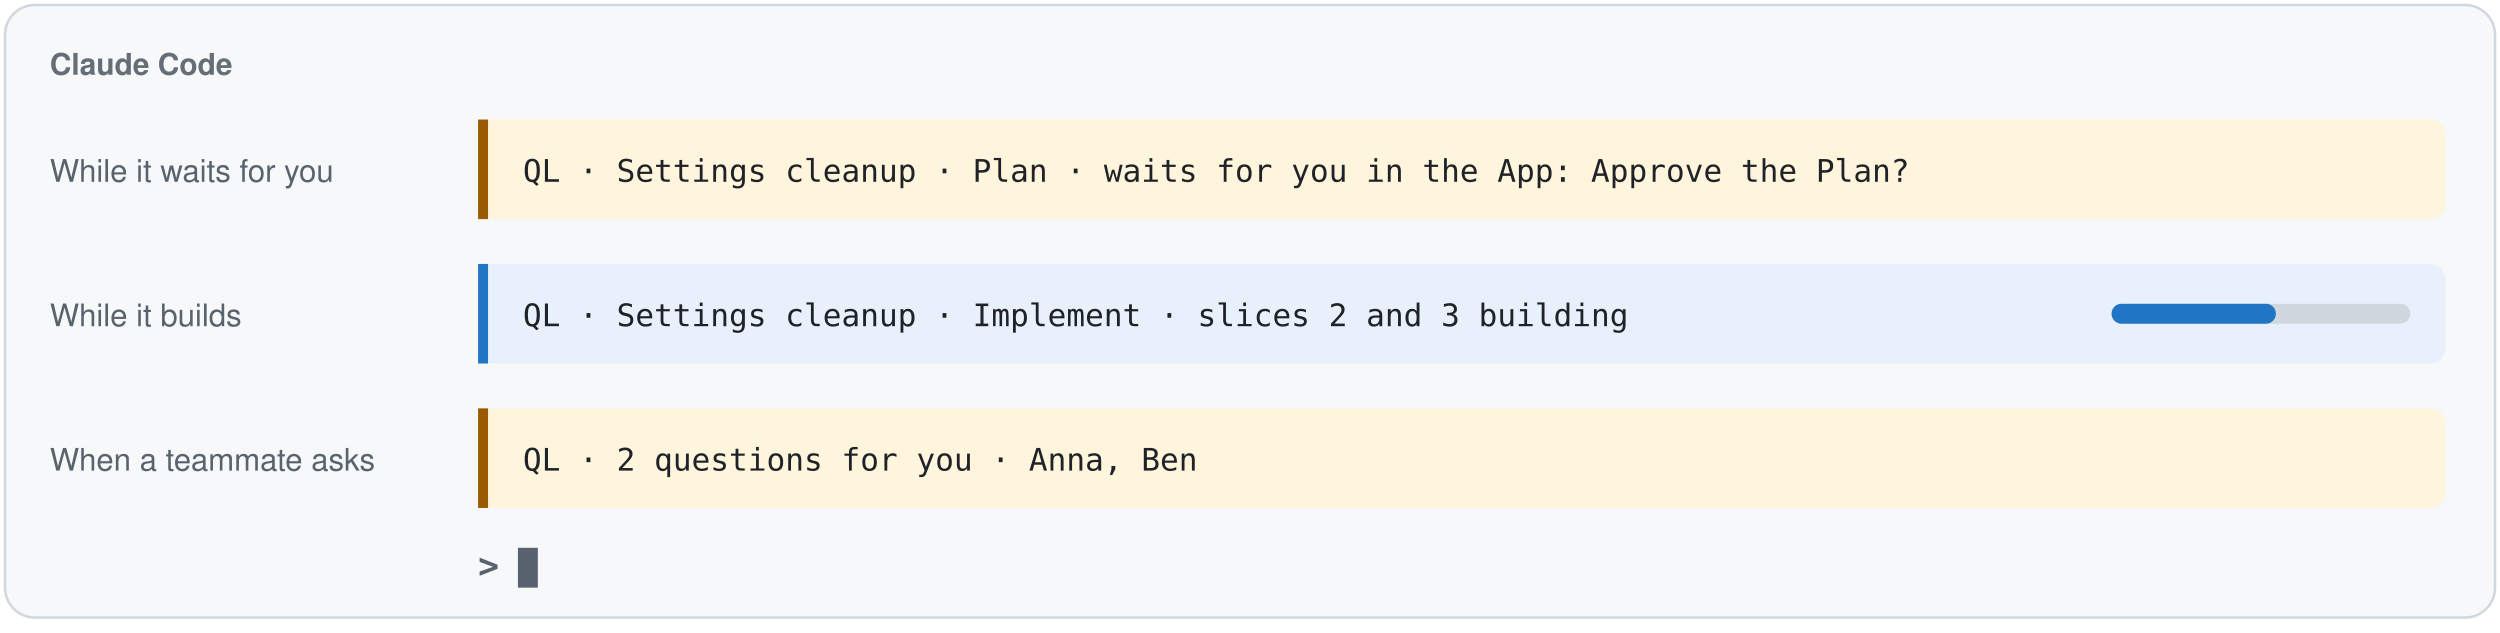
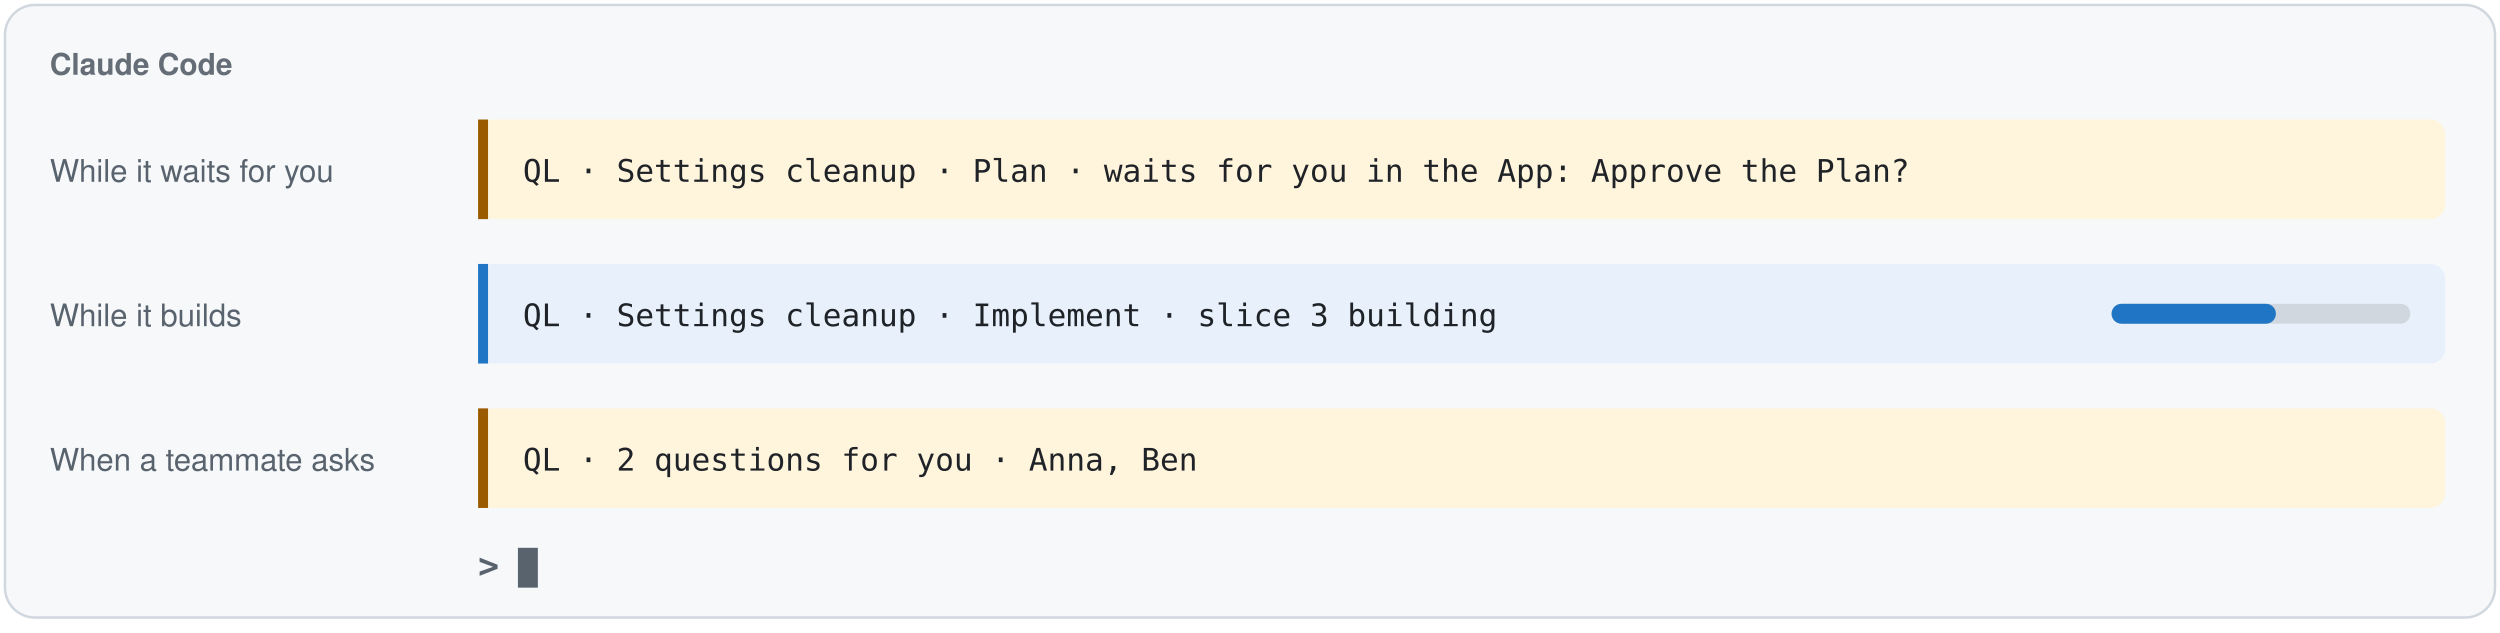
<svg xmlns="http://www.w3.org/2000/svg" style="background:#ffffff" width="1004" height="254" viewBox="-2 -2 1004 254" role="img" aria-label="The band above the Claude Code prompt: what waits for you in the App, how the build runs, or teammates’ questions for you">
  <rect x="0" y="0" width="1000" height="246" rx="12" fill="#f6f8fa" stroke="#d0d7de" stroke-width="1" />
  <text x="18" y="28" font-family="-apple-system, BlinkMacSystemFont, 'Segoe UI', 'Helvetica Neue', Helvetica, Arial, sans-serif" font-size="12" font-weight="600" fill="#656d76" text-anchor="start">Claude Code</text>
  <text x="18" y="71" font-family="-apple-system, BlinkMacSystemFont, 'Segoe UI', 'Helvetica Neue', Helvetica, Arial, sans-serif" font-size="12.5" font-weight="500" fill="#59636e" text-anchor="start">While it waits for you</text>
  <rect x="190" y="46" width="790" height="40" rx="6" fill="#fff4dc" />
  <rect x="190" y="46" width="4" height="40" fill="#9a5b00" />
  <text x="208" y="71" font-family="ui-monospace, SFMono-Regular, Menlo, Consolas, monospace" font-size="12.5" font-weight="500" fill="#1f2328" text-anchor="start">QL · Settings cleanup · Plan · waits for you in the App: Approve the Plan?</text>
  <text x="18" y="129" font-family="-apple-system, BlinkMacSystemFont, 'Segoe UI', 'Helvetica Neue', Helvetica, Arial, sans-serif" font-size="12.5" font-weight="500" fill="#59636e" text-anchor="start">While it builds</text>
  <rect x="190" y="104" width="790" height="40" rx="6" fill="#e8f1fb" />
  <rect x="190" y="104" width="4" height="40" fill="#2076c5" />
-   <text x="208" y="129" font-family="ui-monospace, SFMono-Regular, Menlo, Consolas, monospace" font-size="12.5" font-weight="500" fill="#1f2328" text-anchor="start">QL · Settings cleanup · Implement · slices 2 and 3 building</text>
+   <text x="208" y="129" font-family="ui-monospace, SFMono-Regular, Menlo, Consolas, monospace" font-size="12.5" font-weight="500" fill="#1f2328" text-anchor="start">QL · Settings cleanup · Implement · slice 3 building</text>
  <rect x="846" y="120" width="120" height="8" rx="4" fill="#d0d7de" />
  <rect x="846" y="120" width="66" height="8" rx="4" fill="#2076c5" />
  <text x="18" y="187" font-family="-apple-system, BlinkMacSystemFont, 'Segoe UI', 'Helvetica Neue', Helvetica, Arial, sans-serif" font-size="12.5" font-weight="500" fill="#59636e" text-anchor="start">When a teammate asks</text>
  <rect x="190" y="162" width="790" height="40" rx="6" fill="#fff4dc" />
  <rect x="190" y="162" width="4" height="40" fill="#9a5b00" />
  <text x="208" y="187" font-family="ui-monospace, SFMono-Regular, Menlo, Consolas, monospace" font-size="12.5" font-weight="500" fill="#1f2328" text-anchor="start">QL · 2 questions for you · Anna, Ben</text>
  <text x="190" y="230" font-family="ui-monospace, SFMono-Regular, Menlo, Consolas, monospace" font-size="14" font-weight="600" fill="#59636e" text-anchor="start">&gt;</text>
  <rect x="206" y="218" width="8" height="16" fill="#59636e" />
</svg>
